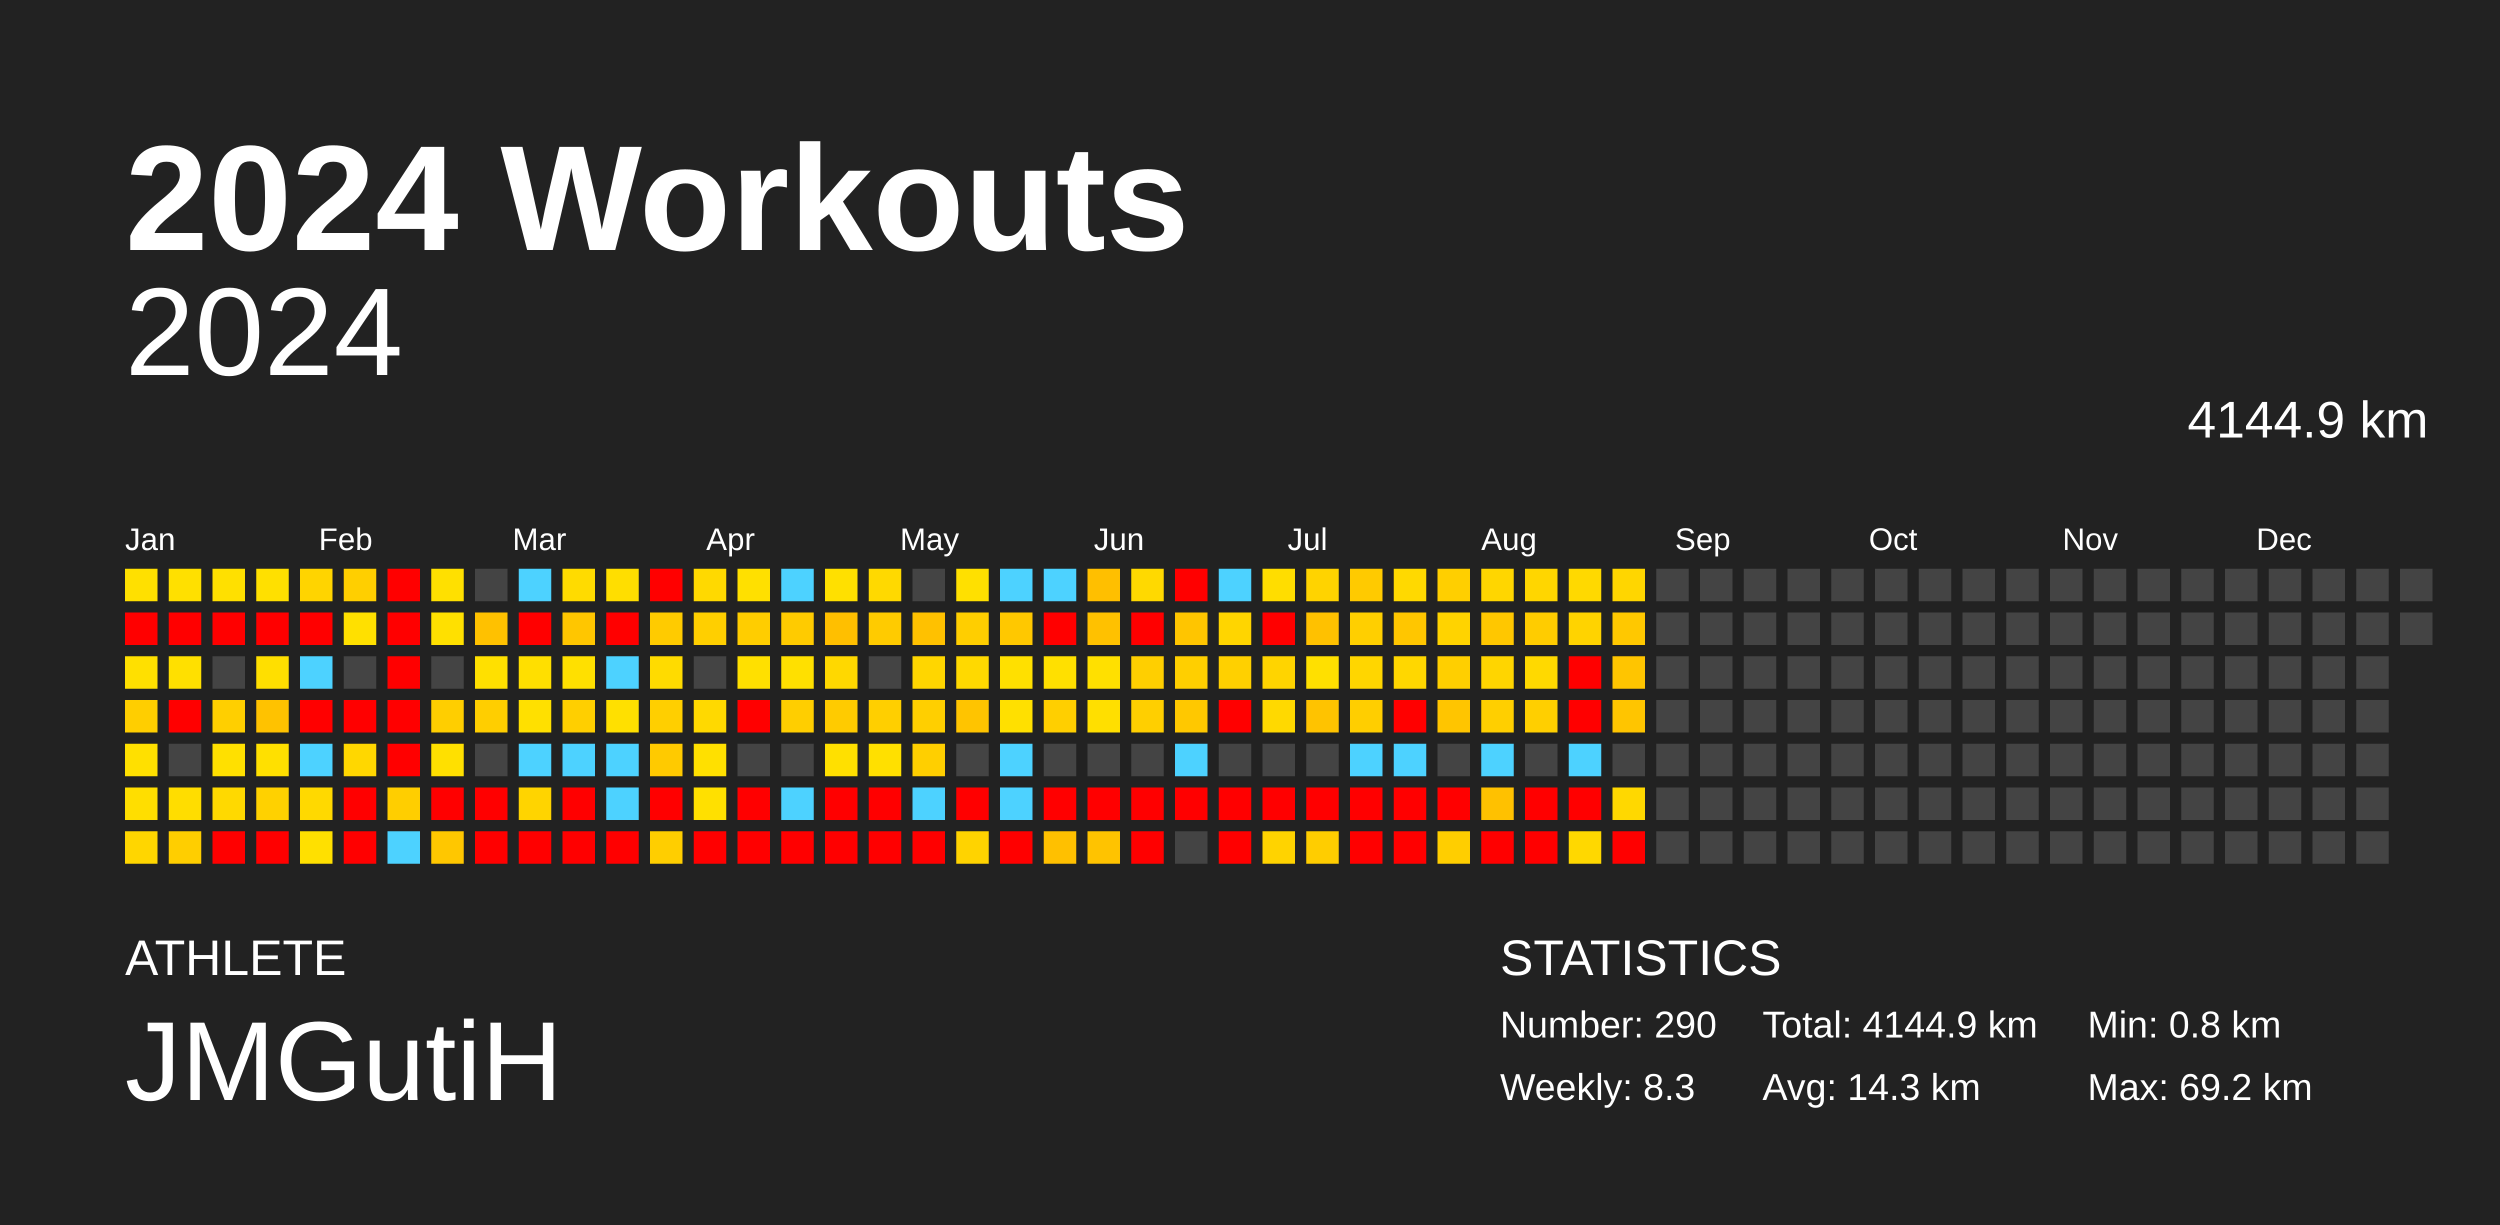
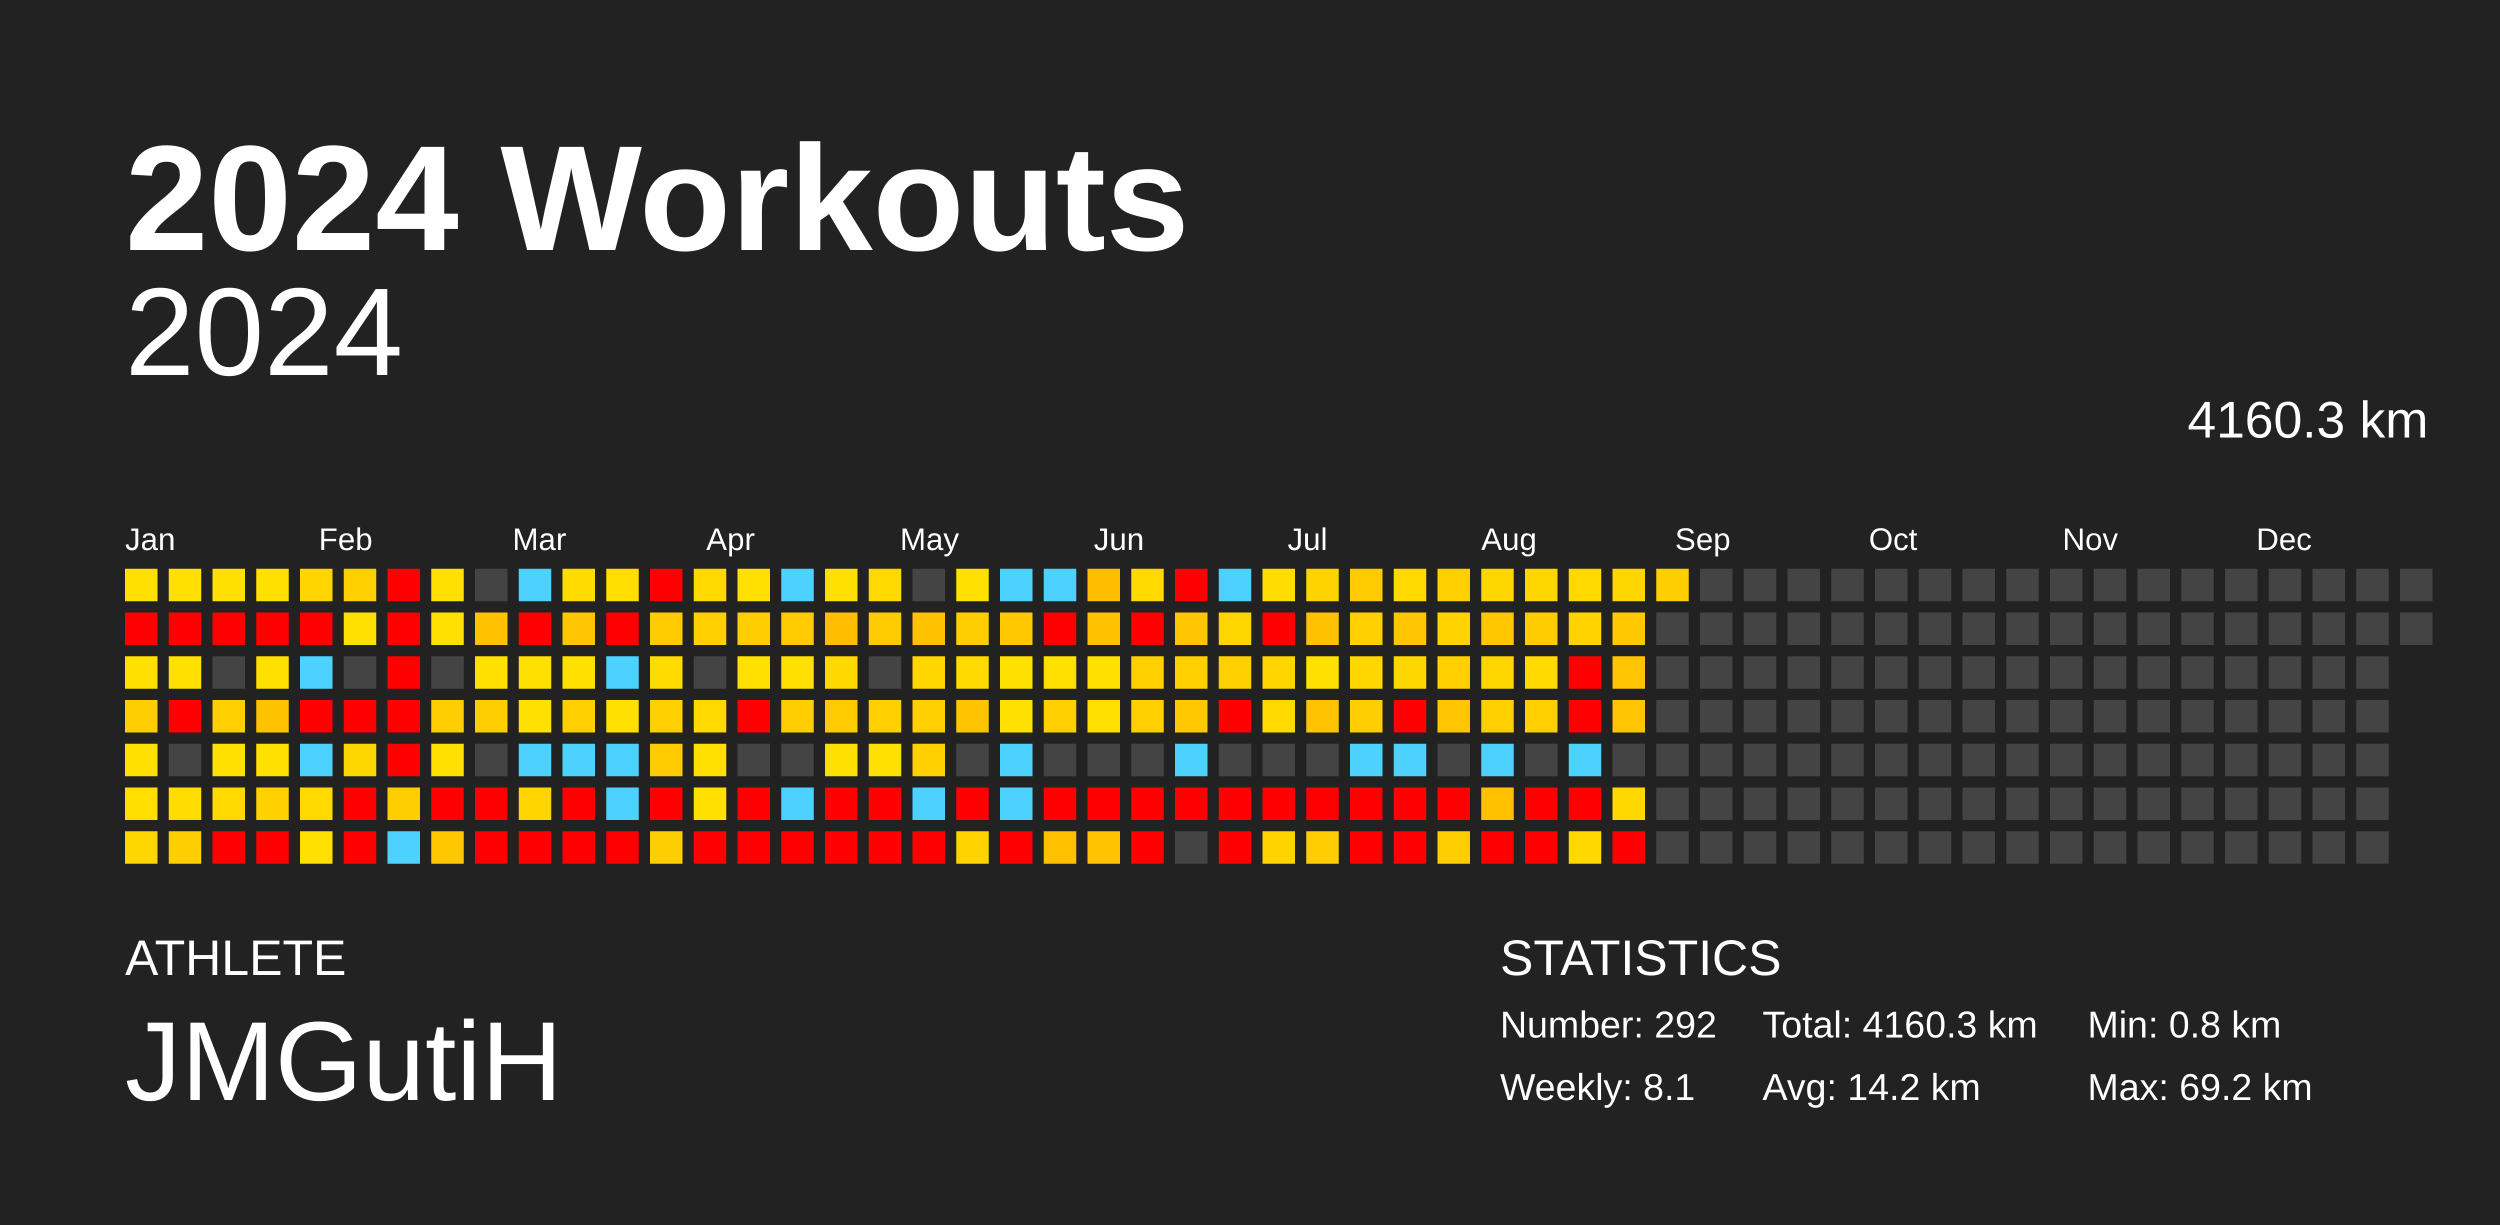
<svg xmlns="http://www.w3.org/2000/svg" baseProfile="full" height="98mm" version="1.1" viewBox="0,0,200,98" width="200mm">
  <defs />
  <rect fill="#222222" height="98" width="200" x="0" y="0" />
  <text fill="#FFFFFF" style="font-size:12px; font-family:Arial; font-weight:bold;" x="10" y="20">2024 Workouts</text>
  <text fill="#FFFFFF" style="font-size:4px; font-family:Arial" x="10" y="78">ATHLETE</text>
  <text fill="#FFFFFF" style="font-size:9px; font-family:Arial" x="10" y="88">JMGutiH</text>
  <text fill="#FFFFFF" style="font-size:4px; font-family:Arial" x="120" y="78">STATISTICS</text>
-   <text fill="#FFFFFF" style="font-size:3px; font-family:Arial" x="120" y="83">Number: 290</text>
-   <text fill="#FFFFFF" style="font-size:3px; font-family:Arial" x="120" y="88">Weekly: 8.3</text>
-   <text fill="#FFFFFF" style="font-size:3px; font-family:Arial" x="141" y="83">Total: 4144.9 km</text>
-   <text fill="#FFFFFF" style="font-size:3px; font-family:Arial" x="141" y="88">Avg: 14.3 km</text>
+   <text fill="#FFFFFF" style="font-size:3px; font-family:Arial" x="120" y="83">Number: 292</text>
+   <text fill="#FFFFFF" style="font-size:3px; font-family:Arial" x="120" y="88">Weekly: 8.1</text>
+   <text fill="#FFFFFF" style="font-size:3px; font-family:Arial" x="141" y="83">Total: 4160.3 km</text>
+   <text fill="#FFFFFF" style="font-size:3px; font-family:Arial" x="141" y="88">Avg: 14.2 km</text>
  <text fill="#FFFFFF" style="font-size:3px; font-family:Arial" x="167" y="83">Min: 0.8 km</text>
  <text fill="#FFFFFF" style="font-size:3px; font-family:Arial" x="167" y="88">Max: 69.2 km</text>
  <text alignment-baseline="hanging" fill="#FFFFFF" style="font-size:10.0px; font-family:Arial;" x="10" y="30">2024</text>
-   <text alignment-baseline="hanging" fill="#FFFFFF" style="font-size:4.125px; font-family:Arial;" x="175" y="35">4144.9 km</text>
+   <text alignment-baseline="hanging" fill="#FFFFFF" style="font-size:4.125px; font-family:Arial;" x="175" y="35">4160.3 km</text>
  <text fill="#FFFFFF" style="font-size:2.5px; font-family:Arial" x="10.0" y="44">Jan</text>
  <text fill="#FFFFFF" style="font-size:2.5px; font-family:Arial" x="25.5" y="44">Feb</text>
  <text fill="#FFFFFF" style="font-size:2.5px; font-family:Arial" x="41.0" y="44">Mar</text>
  <text fill="#FFFFFF" style="font-size:2.5px; font-family:Arial" x="56.5" y="44">Apr</text>
  <text fill="#FFFFFF" style="font-size:2.5px; font-family:Arial" x="72.0" y="44">May</text>
  <text fill="#FFFFFF" style="font-size:2.5px; font-family:Arial" x="87.5" y="44">Jun</text>
  <text fill="#FFFFFF" style="font-size:2.5px; font-family:Arial" x="103.0" y="44">Jul</text>
  <text fill="#FFFFFF" style="font-size:2.5px; font-family:Arial" x="118.5" y="44">Aug</text>
  <text fill="#FFFFFF" style="font-size:2.5px; font-family:Arial" x="134.0" y="44">Sep</text>
  <text fill="#FFFFFF" style="font-size:2.5px; font-family:Arial" x="149.5" y="44">Oct</text>
  <text fill="#FFFFFF" style="font-size:2.5px; font-family:Arial" x="165.0" y="44">Nov</text>
  <text fill="#FFFFFF" style="font-size:2.5px; font-family:Arial" x="180.5" y="44">Dec</text>
  <rect fill="#ffe000" height="2.6" width="2.6" x="10.0" y="45.5" />
  <rect fill="red" height="2.6" width="2.6" x="10.0" y="49.0" />
  <rect fill="#ffe000" height="2.6" width="2.6" x="10.0" y="52.5" />
  <rect fill="#ffce00" height="2.6" width="2.6" x="10.0" y="56.0" />
  <rect fill="#ffe000" height="2.6" width="2.6" x="10.0" y="59.5" />
  <rect fill="#ffde00" height="2.6" width="2.6" x="10.0" y="63.0" />
  <rect fill="#ffd600" height="2.6" width="2.6" x="10.0" y="66.5" />
  <rect fill="#ffe000" height="2.6" width="2.6" x="13.5" y="45.5" />
  <rect fill="red" height="2.6" width="2.6" x="13.5" y="49.0" />
  <rect fill="#ffe000" height="2.6" width="2.6" x="13.5" y="52.5" />
  <rect fill="red" height="2.6" width="2.6" x="13.5" y="56.0" />
  <rect fill="#444444" height="2.6" width="2.6" x="13.5" y="59.5" />
  <rect fill="#ffdd00" height="2.6" width="2.6" x="13.5" y="63.0" />
  <rect fill="#ffce00" height="2.6" width="2.6" x="13.5" y="66.5" />
  <rect fill="#ffe000" height="2.6" width="2.6" x="17.0" y="45.5" />
  <rect fill="red" height="2.6" width="2.6" x="17.0" y="49.0" />
  <rect fill="#444444" height="2.6" width="2.6" x="17.0" y="52.5" />
  <rect fill="#ffcf00" height="2.6" width="2.6" x="17.0" y="56.0" />
  <rect fill="#ffe000" height="2.6" width="2.6" x="17.0" y="59.5" />
  <rect fill="#ffd900" height="2.6" width="2.6" x="17.0" y="63.0" />
  <rect fill="red" height="2.6" width="2.6" x="17.0" y="66.5" />
  <rect fill="#ffe000" height="2.6" width="2.6" x="20.5" y="45.5" />
  <rect fill="red" height="2.6" width="2.6" x="20.5" y="49.0" />
  <rect fill="#ffdf00" height="2.6" width="2.6" x="20.5" y="52.5" />
  <rect fill="#ffc200" height="2.6" width="2.6" x="20.5" y="56.0" />
  <rect fill="#ffe000" height="2.6" width="2.6" x="20.5" y="59.5" />
  <rect fill="#ffd100" height="2.6" width="2.6" x="20.5" y="63.0" />
  <rect fill="red" height="2.6" width="2.6" x="20.5" y="66.5" />
  <rect fill="#ffd400" height="2.6" width="2.6" x="24.0" y="45.5" />
  <rect fill="red" height="2.6" width="2.6" x="24.0" y="49.0" />
  <rect fill="#4dd2ff" height="2.6" width="2.6" x="24.0" y="52.5" />
  <rect fill="red" height="2.6" width="2.6" x="24.0" y="56.0" />
  <rect fill="#4dd2ff" height="2.6" width="2.6" x="24.0" y="59.5" />
  <rect fill="#ffd900" height="2.6" width="2.6" x="24.0" y="63.0" />
  <rect fill="#ffe000" height="2.6" width="2.6" x="24.0" y="66.5" />
  <rect fill="#ffcf00" height="2.6" width="2.6" x="27.5" y="45.5" />
  <rect fill="#ffe000" height="2.6" width="2.6" x="27.5" y="49.0" />
  <rect fill="#444444" height="2.6" width="2.6" x="27.5" y="52.5" />
  <rect fill="red" height="2.6" width="2.6" x="27.5" y="56.0" />
  <rect fill="#ffd700" height="2.6" width="2.6" x="27.5" y="59.5" />
  <rect fill="red" height="2.6" width="2.6" x="27.5" y="63.0" />
  <rect fill="red" height="2.6" width="2.6" x="27.5" y="66.5" />
  <rect fill="red" height="2.6" width="2.6" x="31.0" y="45.5" />
  <rect fill="red" height="2.6" width="2.6" x="31.0" y="49.0" />
  <rect fill="red" height="2.6" width="2.6" x="31.0" y="52.5" />
  <rect fill="red" height="2.6" width="2.6" x="31.0" y="56.0" />
  <rect fill="red" height="2.6" width="2.6" x="31.0" y="59.5" />
  <rect fill="#ffce00" height="2.6" width="2.6" x="31.0" y="63.0" />
  <rect fill="#4dd2ff" height="2.6" width="2.6" x="31.0" y="66.5" />
  <rect fill="#ffe000" height="2.6" width="2.6" x="34.5" y="45.5" />
  <rect fill="#ffe000" height="2.6" width="2.6" x="34.5" y="49.0" />
  <rect fill="#444444" height="2.6" width="2.6" x="34.5" y="52.5" />
  <rect fill="#ffce00" height="2.6" width="2.6" x="34.5" y="56.0" />
  <rect fill="#ffe000" height="2.6" width="2.6" x="34.5" y="59.5" />
  <rect fill="red" height="2.6" width="2.6" x="34.5" y="63.0" />
  <rect fill="#ffc700" height="2.6" width="2.6" x="34.5" y="66.5" />
  <rect fill="#444444" height="2.6" width="2.6" x="38.0" y="45.5" />
  <rect fill="#ffc100" height="2.6" width="2.6" x="38.0" y="49.0" />
  <rect fill="#ffe000" height="2.6" width="2.6" x="38.0" y="52.5" />
  <rect fill="#ffce00" height="2.6" width="2.6" x="38.0" y="56.0" />
  <rect fill="#444444" height="2.6" width="2.6" x="38.0" y="59.5" />
  <rect fill="red" height="2.6" width="2.6" x="38.0" y="63.0" />
  <rect fill="red" height="2.6" width="2.6" x="38.0" y="66.5" />
  <rect fill="#4dd2ff" height="2.6" width="2.6" x="41.5" y="45.5" />
  <rect fill="red" height="2.6" width="2.6" x="41.5" y="49.0" />
  <rect fill="#ffdf00" height="2.6" width="2.6" x="41.5" y="52.5" />
  <rect fill="#ffe000" height="2.6" width="2.6" x="41.5" y="56.0" />
  <rect fill="#4dd2ff" height="2.6" width="2.6" x="41.5" y="59.5" />
  <rect fill="#ffd400" height="2.6" width="2.6" x="41.5" y="63.0" />
  <rect fill="red" height="2.6" width="2.6" x="41.5" y="66.5" />
  <rect fill="#ffdb00" height="2.6" width="2.6" x="45.0" y="45.5" />
  <rect fill="#ffc600" height="2.6" width="2.6" x="45.0" y="49.0" />
  <rect fill="#ffe000" height="2.6" width="2.6" x="45.0" y="52.5" />
  <rect fill="#ffcf00" height="2.6" width="2.6" x="45.0" y="56.0" />
  <rect fill="#4dd2ff" height="2.6" width="2.6" x="45.0" y="59.5" />
  <rect fill="red" height="2.6" width="2.6" x="45.0" y="63.0" />
  <rect fill="red" height="2.6" width="2.6" x="45.0" y="66.5" />
  <rect fill="#ffde00" height="2.6" width="2.6" x="48.5" y="45.5" />
  <rect fill="red" height="2.6" width="2.6" x="48.5" y="49.0" />
  <rect fill="#4dd2ff" height="2.6" width="2.6" x="48.5" y="52.5" />
  <rect fill="#ffe000" height="2.6" width="2.6" x="48.5" y="56.0" />
  <rect fill="#4dd2ff" height="2.6" width="2.6" x="48.5" y="59.5" />
  <rect fill="#4dd2ff" height="2.6" width="2.6" x="48.5" y="63.0" />
  <rect fill="red" height="2.6" width="2.6" x="48.5" y="66.5" />
  <rect fill="red" height="2.6" width="2.6" x="52.0" y="45.5" />
  <rect fill="#ffcb00" height="2.6" width="2.6" x="52.0" y="49.0" />
  <rect fill="#ffdb00" height="2.6" width="2.6" x="52.0" y="52.5" />
  <rect fill="#ffcf00" height="2.6" width="2.6" x="52.0" y="56.0" />
  <rect fill="#ffca00" height="2.6" width="2.6" x="52.0" y="59.5" />
  <rect fill="red" height="2.6" width="2.6" x="52.0" y="63.0" />
  <rect fill="#ffce00" height="2.6" width="2.6" x="52.0" y="66.5" />
  <rect fill="#ffd900" height="2.6" width="2.6" x="55.5" y="45.5" />
  <rect fill="#ffcf00" height="2.6" width="2.6" x="55.5" y="49.0" />
  <rect fill="#444444" height="2.6" width="2.6" x="55.5" y="52.5" />
  <rect fill="#ffd900" height="2.6" width="2.6" x="55.5" y="56.0" />
  <rect fill="#ffe000" height="2.6" width="2.6" x="55.5" y="59.5" />
  <rect fill="#ffe000" height="2.6" width="2.6" x="55.5" y="63.0" />
  <rect fill="red" height="2.6" width="2.6" x="55.5" y="66.5" />
  <rect fill="#ffe000" height="2.6" width="2.6" x="59.0" y="45.5" />
  <rect fill="#ffcd00" height="2.6" width="2.6" x="59.0" y="49.0" />
  <rect fill="#ffe000" height="2.6" width="2.6" x="59.0" y="52.5" />
  <rect fill="red" height="2.6" width="2.6" x="59.0" y="56.0" />
  <rect fill="#444444" height="2.6" width="2.6" x="59.0" y="59.5" />
  <rect fill="red" height="2.6" width="2.6" x="59.0" y="63.0" />
  <rect fill="red" height="2.6" width="2.6" x="59.0" y="66.5" />
  <rect fill="#4dd2ff" height="2.6" width="2.6" x="62.5" y="45.5" />
  <rect fill="#ffcb00" height="2.6" width="2.6" x="62.5" y="49.0" />
  <rect fill="#ffe000" height="2.6" width="2.6" x="62.5" y="52.5" />
  <rect fill="#ffce00" height="2.6" width="2.6" x="62.5" y="56.0" />
  <rect fill="#444444" height="2.6" width="2.6" x="62.5" y="59.5" />
  <rect fill="#4dd2ff" height="2.6" width="2.6" x="62.5" y="63.0" />
  <rect fill="red" height="2.6" width="2.6" x="62.5" y="66.5" />
  <rect fill="#ffe000" height="2.6" width="2.6" x="66.0" y="45.5" />
  <rect fill="#ffbf00" height="2.6" width="2.6" x="66.0" y="49.0" />
  <rect fill="#ffd800" height="2.6" width="2.6" x="66.0" y="52.5" />
  <rect fill="#ffcb00" height="2.6" width="2.6" x="66.0" y="56.0" />
  <rect fill="#ffe000" height="2.6" width="2.6" x="66.0" y="59.5" />
  <rect fill="red" height="2.6" width="2.6" x="66.0" y="63.0" />
  <rect fill="red" height="2.6" width="2.6" x="66.0" y="66.5" />
  <rect fill="#ffd900" height="2.6" width="2.6" x="69.5" y="45.5" />
  <rect fill="#ffcb00" height="2.6" width="2.6" x="69.5" y="49.0" />
  <rect fill="#444444" height="2.6" width="2.6" x="69.5" y="52.5" />
  <rect fill="#ffcf00" height="2.6" width="2.6" x="69.5" y="56.0" />
  <rect fill="#ffe000" height="2.6" width="2.6" x="69.5" y="59.5" />
  <rect fill="red" height="2.6" width="2.6" x="69.5" y="63.0" />
  <rect fill="red" height="2.6" width="2.6" x="69.5" y="66.5" />
  <rect fill="#444444" height="2.6" width="2.6" x="73.0" y="45.5" />
  <rect fill="#ffc100" height="2.6" width="2.6" x="73.0" y="49.0" />
  <rect fill="#ffd600" height="2.6" width="2.6" x="73.0" y="52.5" />
  <rect fill="#ffcf00" height="2.6" width="2.6" x="73.0" y="56.0" />
  <rect fill="#ffcf00" height="2.6" width="2.6" x="73.0" y="59.5" />
  <rect fill="#4dd2ff" height="2.6" width="2.6" x="73.0" y="63.0" />
  <rect fill="red" height="2.6" width="2.6" x="73.0" y="66.5" />
  <rect fill="#ffe000" height="2.6" width="2.6" x="76.5" y="45.5" />
  <rect fill="#ffce00" height="2.6" width="2.6" x="76.5" y="49.0" />
  <rect fill="#ffd900" height="2.6" width="2.6" x="76.5" y="52.5" />
  <rect fill="#ffc400" height="2.6" width="2.6" x="76.5" y="56.0" />
  <rect fill="#444444" height="2.6" width="2.6" x="76.5" y="59.5" />
  <rect fill="red" height="2.6" width="2.6" x="76.5" y="63.0" />
  <rect fill="#ffd300" height="2.6" width="2.6" x="76.5" y="66.5" />
  <rect fill="#4dd2ff" height="2.6" width="2.6" x="80.0" y="45.5" />
  <rect fill="#ffc800" height="2.6" width="2.6" x="80.0" y="49.0" />
  <rect fill="#ffe000" height="2.6" width="2.6" x="80.0" y="52.5" />
  <rect fill="#ffe000" height="2.6" width="2.6" x="80.0" y="56.0" />
  <rect fill="#4dd2ff" height="2.6" width="2.6" x="80.0" y="59.5" />
  <rect fill="#4dd2ff" height="2.6" width="2.6" x="80.0" y="63.0" />
  <rect fill="red" height="2.6" width="2.6" x="80.0" y="66.5" />
  <rect fill="#4dd2ff" height="2.6" width="2.6" x="83.5" y="45.5" />
  <rect fill="red" height="2.6" width="2.6" x="83.5" y="49.0" />
  <rect fill="#ffe000" height="2.6" width="2.6" x="83.5" y="52.5" />
  <rect fill="#ffcf00" height="2.6" width="2.6" x="83.5" y="56.0" />
  <rect fill="#444444" height="2.6" width="2.6" x="83.5" y="59.5" />
  <rect fill="red" height="2.6" width="2.6" x="83.5" y="63.0" />
  <rect fill="#ffc000" height="2.6" width="2.6" x="83.5" y="66.5" />
  <rect fill="#ffbf00" height="2.6" width="2.6" x="87.0" y="45.5" />
  <rect fill="#ffc100" height="2.6" width="2.6" x="87.0" y="49.0" />
  <rect fill="#ffe000" height="2.6" width="2.6" x="87.0" y="52.5" />
  <rect fill="#ffdf00" height="2.6" width="2.6" x="87.0" y="56.0" />
  <rect fill="#444444" height="2.6" width="2.6" x="87.0" y="59.5" />
  <rect fill="red" height="2.6" width="2.6" x="87.0" y="63.0" />
  <rect fill="#ffc300" height="2.6" width="2.6" x="87.0" y="66.5" />
  <rect fill="#ffd900" height="2.6" width="2.6" x="90.5" y="45.5" />
  <rect fill="red" height="2.6" width="2.6" x="90.5" y="49.0" />
  <rect fill="#ffcf00" height="2.6" width="2.6" x="90.5" y="52.5" />
  <rect fill="#ffcf00" height="2.6" width="2.6" x="90.5" y="56.0" />
  <rect fill="#444444" height="2.6" width="2.6" x="90.5" y="59.5" />
  <rect fill="red" height="2.6" width="2.6" x="90.5" y="63.0" />
  <rect fill="red" height="2.6" width="2.6" x="90.5" y="66.5" />
  <rect fill="red" height="2.6" width="2.6" x="94.0" y="45.5" />
  <rect fill="#ffc500" height="2.6" width="2.6" x="94.0" y="49.0" />
  <rect fill="#ffcf00" height="2.6" width="2.6" x="94.0" y="52.5" />
  <rect fill="#ffc800" height="2.6" width="2.6" x="94.0" y="56.0" />
  <rect fill="#4dd2ff" height="2.6" width="2.6" x="94.0" y="59.5" />
  <rect fill="red" height="2.6" width="2.6" x="94.0" y="63.0" />
  <rect fill="#444444" height="2.6" width="2.6" x="94.0" y="66.5" />
  <rect fill="#4dd2ff" height="2.6" width="2.6" x="97.5" y="45.5" />
  <rect fill="#ffd500" height="2.6" width="2.6" x="97.5" y="49.0" />
  <rect fill="#ffd000" height="2.6" width="2.6" x="97.5" y="52.5" />
  <rect fill="red" height="2.6" width="2.6" x="97.5" y="56.0" />
  <rect fill="#444444" height="2.6" width="2.6" x="97.5" y="59.5" />
  <rect fill="red" height="2.6" width="2.6" x="97.5" y="63.0" />
  <rect fill="red" height="2.6" width="2.6" x="97.5" y="66.5" />
  <rect fill="#ffdd00" height="2.6" width="2.6" x="101.0" y="45.5" />
  <rect fill="red" height="2.6" width="2.6" x="101.0" y="49.0" />
  <rect fill="#ffd400" height="2.6" width="2.6" x="101.0" y="52.5" />
  <rect fill="#ffd900" height="2.6" width="2.6" x="101.0" y="56.0" />
  <rect fill="#444444" height="2.6" width="2.6" x="101.0" y="59.5" />
  <rect fill="red" height="2.6" width="2.6" x="101.0" y="63.0" />
  <rect fill="#ffd300" height="2.6" width="2.6" x="101.0" y="66.5" />
  <rect fill="#ffd300" height="2.6" width="2.6" x="104.5" y="45.5" />
  <rect fill="#ffc100" height="2.6" width="2.6" x="104.5" y="49.0" />
  <rect fill="#ffe000" height="2.6" width="2.6" x="104.5" y="52.5" />
  <rect fill="#ffc300" height="2.6" width="2.6" x="104.5" y="56.0" />
  <rect fill="#444444" height="2.6" width="2.6" x="104.5" y="59.5" />
  <rect fill="red" height="2.6" width="2.6" x="104.5" y="63.0" />
  <rect fill="#ffcd00" height="2.6" width="2.6" x="104.5" y="66.5" />
  <rect fill="#ffca00" height="2.6" width="2.6" x="108.0" y="45.5" />
  <rect fill="#ffcf00" height="2.6" width="2.6" x="108.0" y="49.0" />
  <rect fill="#ffd600" height="2.6" width="2.6" x="108.0" y="52.5" />
  <rect fill="#ffce00" height="2.6" width="2.6" x="108.0" y="56.0" />
  <rect fill="#4dd2ff" height="2.6" width="2.6" x="108.0" y="59.5" />
  <rect fill="red" height="2.6" width="2.6" x="108.0" y="63.0" />
  <rect fill="red" height="2.6" width="2.6" x="108.0" y="66.5" />
  <rect fill="#ffd900" height="2.6" width="2.6" x="111.5" y="45.5" />
  <rect fill="#ffc600" height="2.6" width="2.6" x="111.5" y="49.0" />
  <rect fill="#ffd700" height="2.6" width="2.6" x="111.5" y="52.5" />
  <rect fill="red" height="2.6" width="2.6" x="111.5" y="56.0" />
  <rect fill="#4dd2ff" height="2.6" width="2.6" x="111.5" y="59.5" />
  <rect fill="red" height="2.6" width="2.6" x="111.5" y="63.0" />
  <rect fill="red" height="2.6" width="2.6" x="111.5" y="66.5" />
  <rect fill="#ffcf00" height="2.6" width="2.6" x="115.0" y="45.5" />
  <rect fill="#ffd300" height="2.6" width="2.6" x="115.0" y="49.0" />
  <rect fill="#ffcf00" height="2.6" width="2.6" x="115.0" y="52.5" />
  <rect fill="#ffc500" height="2.6" width="2.6" x="115.0" y="56.0" />
  <rect fill="#444444" height="2.6" width="2.6" x="115.0" y="59.5" />
  <rect fill="red" height="2.6" width="2.6" x="115.0" y="63.0" />
  <rect fill="#ffce00" height="2.6" width="2.6" x="115.0" y="66.5" />
  <rect fill="#ffd600" height="2.6" width="2.6" x="118.5" y="45.5" />
  <rect fill="#ffc700" height="2.6" width="2.6" x="118.5" y="49.0" />
  <rect fill="#ffd500" height="2.6" width="2.6" x="118.5" y="52.5" />
  <rect fill="#ffcf00" height="2.6" width="2.6" x="118.5" y="56.0" />
  <rect fill="#4dd2ff" height="2.6" width="2.6" x="118.5" y="59.5" />
  <rect fill="#ffc100" height="2.6" width="2.6" x="118.5" y="63.0" />
  <rect fill="red" height="2.6" width="2.6" x="118.5" y="66.5" />
  <rect fill="#ffd600" height="2.6" width="2.6" x="122.0" y="45.5" />
  <rect fill="#ffcc00" height="2.6" width="2.6" x="122.0" y="49.0" />
  <rect fill="#ffd900" height="2.6" width="2.6" x="122.0" y="52.5" />
  <rect fill="#ffcf00" height="2.6" width="2.6" x="122.0" y="56.0" />
  <rect fill="#444444" height="2.6" width="2.6" x="122.0" y="59.5" />
  <rect fill="red" height="2.6" width="2.6" x="122.0" y="63.0" />
  <rect fill="red" height="2.6" width="2.6" x="122.0" y="66.5" />
  <rect fill="#ffd900" height="2.6" width="2.6" x="125.5" y="45.5" />
  <rect fill="#ffd300" height="2.6" width="2.6" x="125.5" y="49.0" />
  <rect fill="red" height="2.6" width="2.6" x="125.5" y="52.5" />
  <rect fill="red" height="2.6" width="2.6" x="125.5" y="56.0" />
  <rect fill="#4dd2ff" height="2.6" width="2.6" x="125.5" y="59.5" />
  <rect fill="red" height="2.6" width="2.6" x="125.5" y="63.0" />
  <rect fill="#ffd800" height="2.6" width="2.6" x="125.5" y="66.5" />
  <rect fill="#ffd600" height="2.6" width="2.6" x="129.0" y="45.5" />
  <rect fill="#ffc800" height="2.6" width="2.6" x="129.0" y="49.0" />
  <rect fill="#ffc500" height="2.6" width="2.6" x="129.0" y="52.5" />
  <rect fill="#ffc500" height="2.6" width="2.6" x="129.0" y="56.0" />
  <rect fill="#444444" height="2.6" width="2.6" x="129.0" y="59.5" />
  <rect fill="#ffd800" height="2.6" width="2.6" x="129.0" y="63.0" />
  <rect fill="red" height="2.6" width="2.6" x="129.0" y="66.5" />
-   <rect fill="#444444" height="2.6" width="2.6" x="132.5" y="45.5" />
+   <rect fill="#ffce00" height="2.6" width="2.6" x="132.5" y="45.5" />
  <rect fill="#444444" height="2.6" width="2.6" x="132.5" y="49.0" />
  <rect fill="#444444" height="2.6" width="2.6" x="132.5" y="52.5" />
  <rect fill="#444444" height="2.6" width="2.6" x="132.5" y="56.0" />
  <rect fill="#444444" height="2.6" width="2.6" x="132.5" y="59.5" />
  <rect fill="#444444" height="2.6" width="2.6" x="132.5" y="63.0" />
  <rect fill="#444444" height="2.6" width="2.6" x="132.5" y="66.5" />
  <rect fill="#444444" height="2.6" width="2.6" x="136.0" y="45.5" />
  <rect fill="#444444" height="2.6" width="2.6" x="136.0" y="49.0" />
  <rect fill="#444444" height="2.6" width="2.6" x="136.0" y="52.5" />
  <rect fill="#444444" height="2.6" width="2.6" x="136.0" y="56.0" />
  <rect fill="#444444" height="2.6" width="2.6" x="136.0" y="59.5" />
  <rect fill="#444444" height="2.6" width="2.6" x="136.0" y="63.0" />
  <rect fill="#444444" height="2.6" width="2.6" x="136.0" y="66.5" />
  <rect fill="#444444" height="2.6" width="2.6" x="139.5" y="45.5" />
  <rect fill="#444444" height="2.6" width="2.6" x="139.5" y="49.0" />
  <rect fill="#444444" height="2.6" width="2.6" x="139.5" y="52.5" />
  <rect fill="#444444" height="2.6" width="2.6" x="139.5" y="56.0" />
  <rect fill="#444444" height="2.6" width="2.6" x="139.5" y="59.5" />
  <rect fill="#444444" height="2.6" width="2.6" x="139.5" y="63.0" />
  <rect fill="#444444" height="2.6" width="2.6" x="139.5" y="66.5" />
  <rect fill="#444444" height="2.6" width="2.6" x="143.0" y="45.5" />
  <rect fill="#444444" height="2.6" width="2.6" x="143.0" y="49.0" />
  <rect fill="#444444" height="2.6" width="2.6" x="143.0" y="52.5" />
  <rect fill="#444444" height="2.6" width="2.6" x="143.0" y="56.0" />
  <rect fill="#444444" height="2.6" width="2.6" x="143.0" y="59.5" />
  <rect fill="#444444" height="2.6" width="2.6" x="143.0" y="63.0" />
  <rect fill="#444444" height="2.6" width="2.6" x="143.0" y="66.5" />
  <rect fill="#444444" height="2.6" width="2.6" x="146.5" y="45.5" />
  <rect fill="#444444" height="2.6" width="2.6" x="146.5" y="49.0" />
  <rect fill="#444444" height="2.6" width="2.6" x="146.5" y="52.5" />
  <rect fill="#444444" height="2.6" width="2.6" x="146.5" y="56.0" />
  <rect fill="#444444" height="2.6" width="2.6" x="146.5" y="59.5" />
  <rect fill="#444444" height="2.6" width="2.6" x="146.5" y="63.0" />
  <rect fill="#444444" height="2.6" width="2.6" x="146.5" y="66.5" />
  <rect fill="#444444" height="2.6" width="2.6" x="150.0" y="45.5" />
  <rect fill="#444444" height="2.6" width="2.6" x="150.0" y="49.0" />
  <rect fill="#444444" height="2.6" width="2.6" x="150.0" y="52.5" />
  <rect fill="#444444" height="2.6" width="2.6" x="150.0" y="56.0" />
  <rect fill="#444444" height="2.6" width="2.6" x="150.0" y="59.5" />
  <rect fill="#444444" height="2.6" width="2.6" x="150.0" y="63.0" />
  <rect fill="#444444" height="2.6" width="2.6" x="150.0" y="66.5" />
  <rect fill="#444444" height="2.6" width="2.6" x="153.5" y="45.5" />
  <rect fill="#444444" height="2.6" width="2.6" x="153.5" y="49.0" />
  <rect fill="#444444" height="2.6" width="2.6" x="153.5" y="52.5" />
  <rect fill="#444444" height="2.6" width="2.6" x="153.5" y="56.0" />
  <rect fill="#444444" height="2.6" width="2.6" x="153.5" y="59.5" />
  <rect fill="#444444" height="2.6" width="2.6" x="153.5" y="63.0" />
  <rect fill="#444444" height="2.6" width="2.6" x="153.5" y="66.5" />
  <rect fill="#444444" height="2.6" width="2.6" x="157.0" y="45.5" />
  <rect fill="#444444" height="2.6" width="2.6" x="157.0" y="49.0" />
  <rect fill="#444444" height="2.6" width="2.6" x="157.0" y="52.5" />
  <rect fill="#444444" height="2.6" width="2.6" x="157.0" y="56.0" />
  <rect fill="#444444" height="2.6" width="2.6" x="157.0" y="59.5" />
  <rect fill="#444444" height="2.6" width="2.6" x="157.0" y="63.0" />
  <rect fill="#444444" height="2.6" width="2.6" x="157.0" y="66.5" />
  <rect fill="#444444" height="2.6" width="2.6" x="160.5" y="45.5" />
  <rect fill="#444444" height="2.6" width="2.6" x="160.5" y="49.0" />
  <rect fill="#444444" height="2.6" width="2.6" x="160.5" y="52.5" />
  <rect fill="#444444" height="2.6" width="2.6" x="160.5" y="56.0" />
  <rect fill="#444444" height="2.6" width="2.6" x="160.5" y="59.5" />
  <rect fill="#444444" height="2.6" width="2.6" x="160.5" y="63.0" />
  <rect fill="#444444" height="2.6" width="2.6" x="160.5" y="66.5" />
  <rect fill="#444444" height="2.6" width="2.6" x="164.0" y="45.5" />
  <rect fill="#444444" height="2.6" width="2.6" x="164.0" y="49.0" />
  <rect fill="#444444" height="2.6" width="2.6" x="164.0" y="52.5" />
  <rect fill="#444444" height="2.6" width="2.6" x="164.0" y="56.0" />
  <rect fill="#444444" height="2.6" width="2.6" x="164.0" y="59.5" />
  <rect fill="#444444" height="2.6" width="2.6" x="164.0" y="63.0" />
  <rect fill="#444444" height="2.6" width="2.6" x="164.0" y="66.5" />
  <rect fill="#444444" height="2.6" width="2.6" x="167.5" y="45.5" />
  <rect fill="#444444" height="2.6" width="2.6" x="167.5" y="49.0" />
  <rect fill="#444444" height="2.6" width="2.6" x="167.5" y="52.5" />
  <rect fill="#444444" height="2.6" width="2.6" x="167.5" y="56.0" />
  <rect fill="#444444" height="2.6" width="2.6" x="167.5" y="59.5" />
  <rect fill="#444444" height="2.6" width="2.6" x="167.5" y="63.0" />
  <rect fill="#444444" height="2.6" width="2.6" x="167.5" y="66.5" />
  <rect fill="#444444" height="2.6" width="2.6" x="171.0" y="45.5" />
  <rect fill="#444444" height="2.6" width="2.6" x="171.0" y="49.0" />
  <rect fill="#444444" height="2.6" width="2.6" x="171.0" y="52.5" />
  <rect fill="#444444" height="2.6" width="2.6" x="171.0" y="56.0" />
  <rect fill="#444444" height="2.6" width="2.6" x="171.0" y="59.5" />
  <rect fill="#444444" height="2.6" width="2.6" x="171.0" y="63.0" />
  <rect fill="#444444" height="2.6" width="2.6" x="171.0" y="66.5" />
  <rect fill="#444444" height="2.6" width="2.6" x="174.5" y="45.5" />
  <rect fill="#444444" height="2.6" width="2.6" x="174.5" y="49.0" />
  <rect fill="#444444" height="2.6" width="2.6" x="174.5" y="52.5" />
  <rect fill="#444444" height="2.6" width="2.6" x="174.5" y="56.0" />
  <rect fill="#444444" height="2.6" width="2.6" x="174.5" y="59.5" />
  <rect fill="#444444" height="2.6" width="2.6" x="174.5" y="63.0" />
  <rect fill="#444444" height="2.6" width="2.6" x="174.5" y="66.5" />
  <rect fill="#444444" height="2.6" width="2.6" x="178.0" y="45.5" />
  <rect fill="#444444" height="2.6" width="2.6" x="178.0" y="49.0" />
  <rect fill="#444444" height="2.6" width="2.6" x="178.0" y="52.5" />
  <rect fill="#444444" height="2.6" width="2.6" x="178.0" y="56.0" />
  <rect fill="#444444" height="2.6" width="2.6" x="178.0" y="59.5" />
  <rect fill="#444444" height="2.6" width="2.6" x="178.0" y="63.0" />
  <rect fill="#444444" height="2.6" width="2.6" x="178.0" y="66.5" />
  <rect fill="#444444" height="2.6" width="2.6" x="181.5" y="45.5" />
  <rect fill="#444444" height="2.6" width="2.6" x="181.5" y="49.0" />
  <rect fill="#444444" height="2.6" width="2.6" x="181.5" y="52.5" />
  <rect fill="#444444" height="2.6" width="2.6" x="181.5" y="56.0" />
  <rect fill="#444444" height="2.6" width="2.6" x="181.5" y="59.5" />
  <rect fill="#444444" height="2.6" width="2.6" x="181.5" y="63.0" />
  <rect fill="#444444" height="2.6" width="2.6" x="181.5" y="66.5" />
  <rect fill="#444444" height="2.6" width="2.6" x="185.0" y="45.5" />
  <rect fill="#444444" height="2.6" width="2.6" x="185.0" y="49.0" />
  <rect fill="#444444" height="2.6" width="2.6" x="185.0" y="52.5" />
  <rect fill="#444444" height="2.6" width="2.6" x="185.0" y="56.0" />
  <rect fill="#444444" height="2.6" width="2.6" x="185.0" y="59.5" />
  <rect fill="#444444" height="2.6" width="2.6" x="185.0" y="63.0" />
  <rect fill="#444444" height="2.6" width="2.6" x="185.0" y="66.5" />
  <rect fill="#444444" height="2.6" width="2.6" x="188.5" y="45.5" />
  <rect fill="#444444" height="2.6" width="2.6" x="188.5" y="49.0" />
  <rect fill="#444444" height="2.6" width="2.6" x="188.5" y="52.5" />
  <rect fill="#444444" height="2.6" width="2.6" x="188.5" y="56.0" />
  <rect fill="#444444" height="2.6" width="2.6" x="188.5" y="59.5" />
  <rect fill="#444444" height="2.6" width="2.6" x="188.5" y="63.0" />
  <rect fill="#444444" height="2.6" width="2.6" x="188.5" y="66.5" />
  <rect fill="#444444" height="2.6" width="2.6" x="192.0" y="45.5" />
  <rect fill="#444444" height="2.6" width="2.6" x="192.0" y="49.0" />
</svg>
